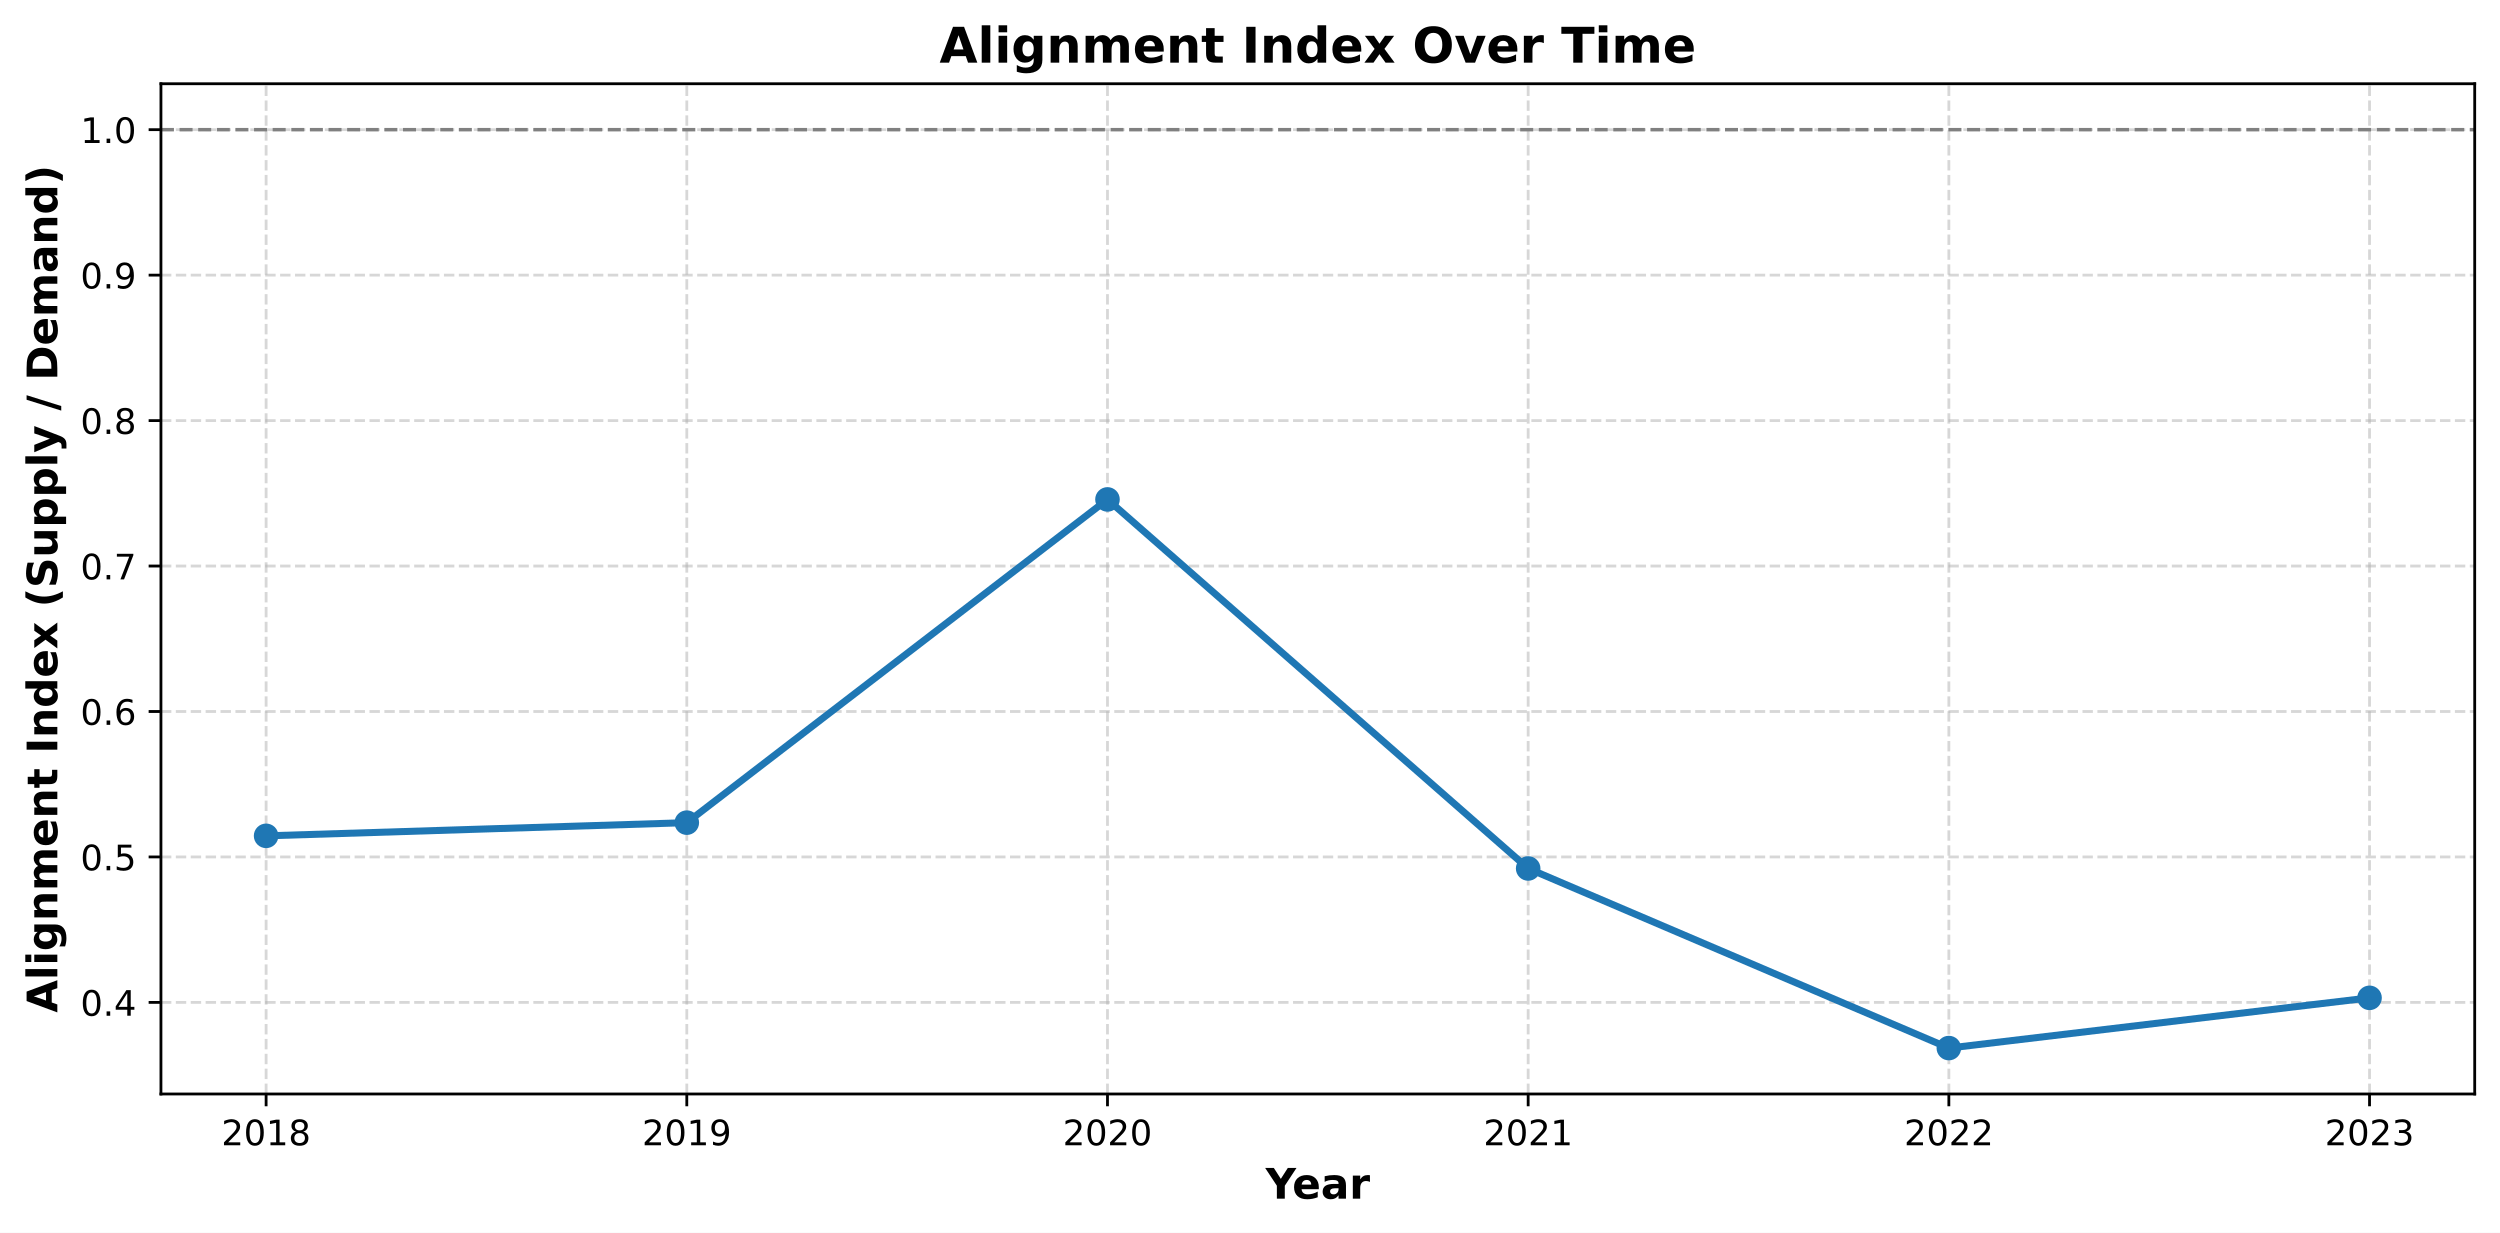
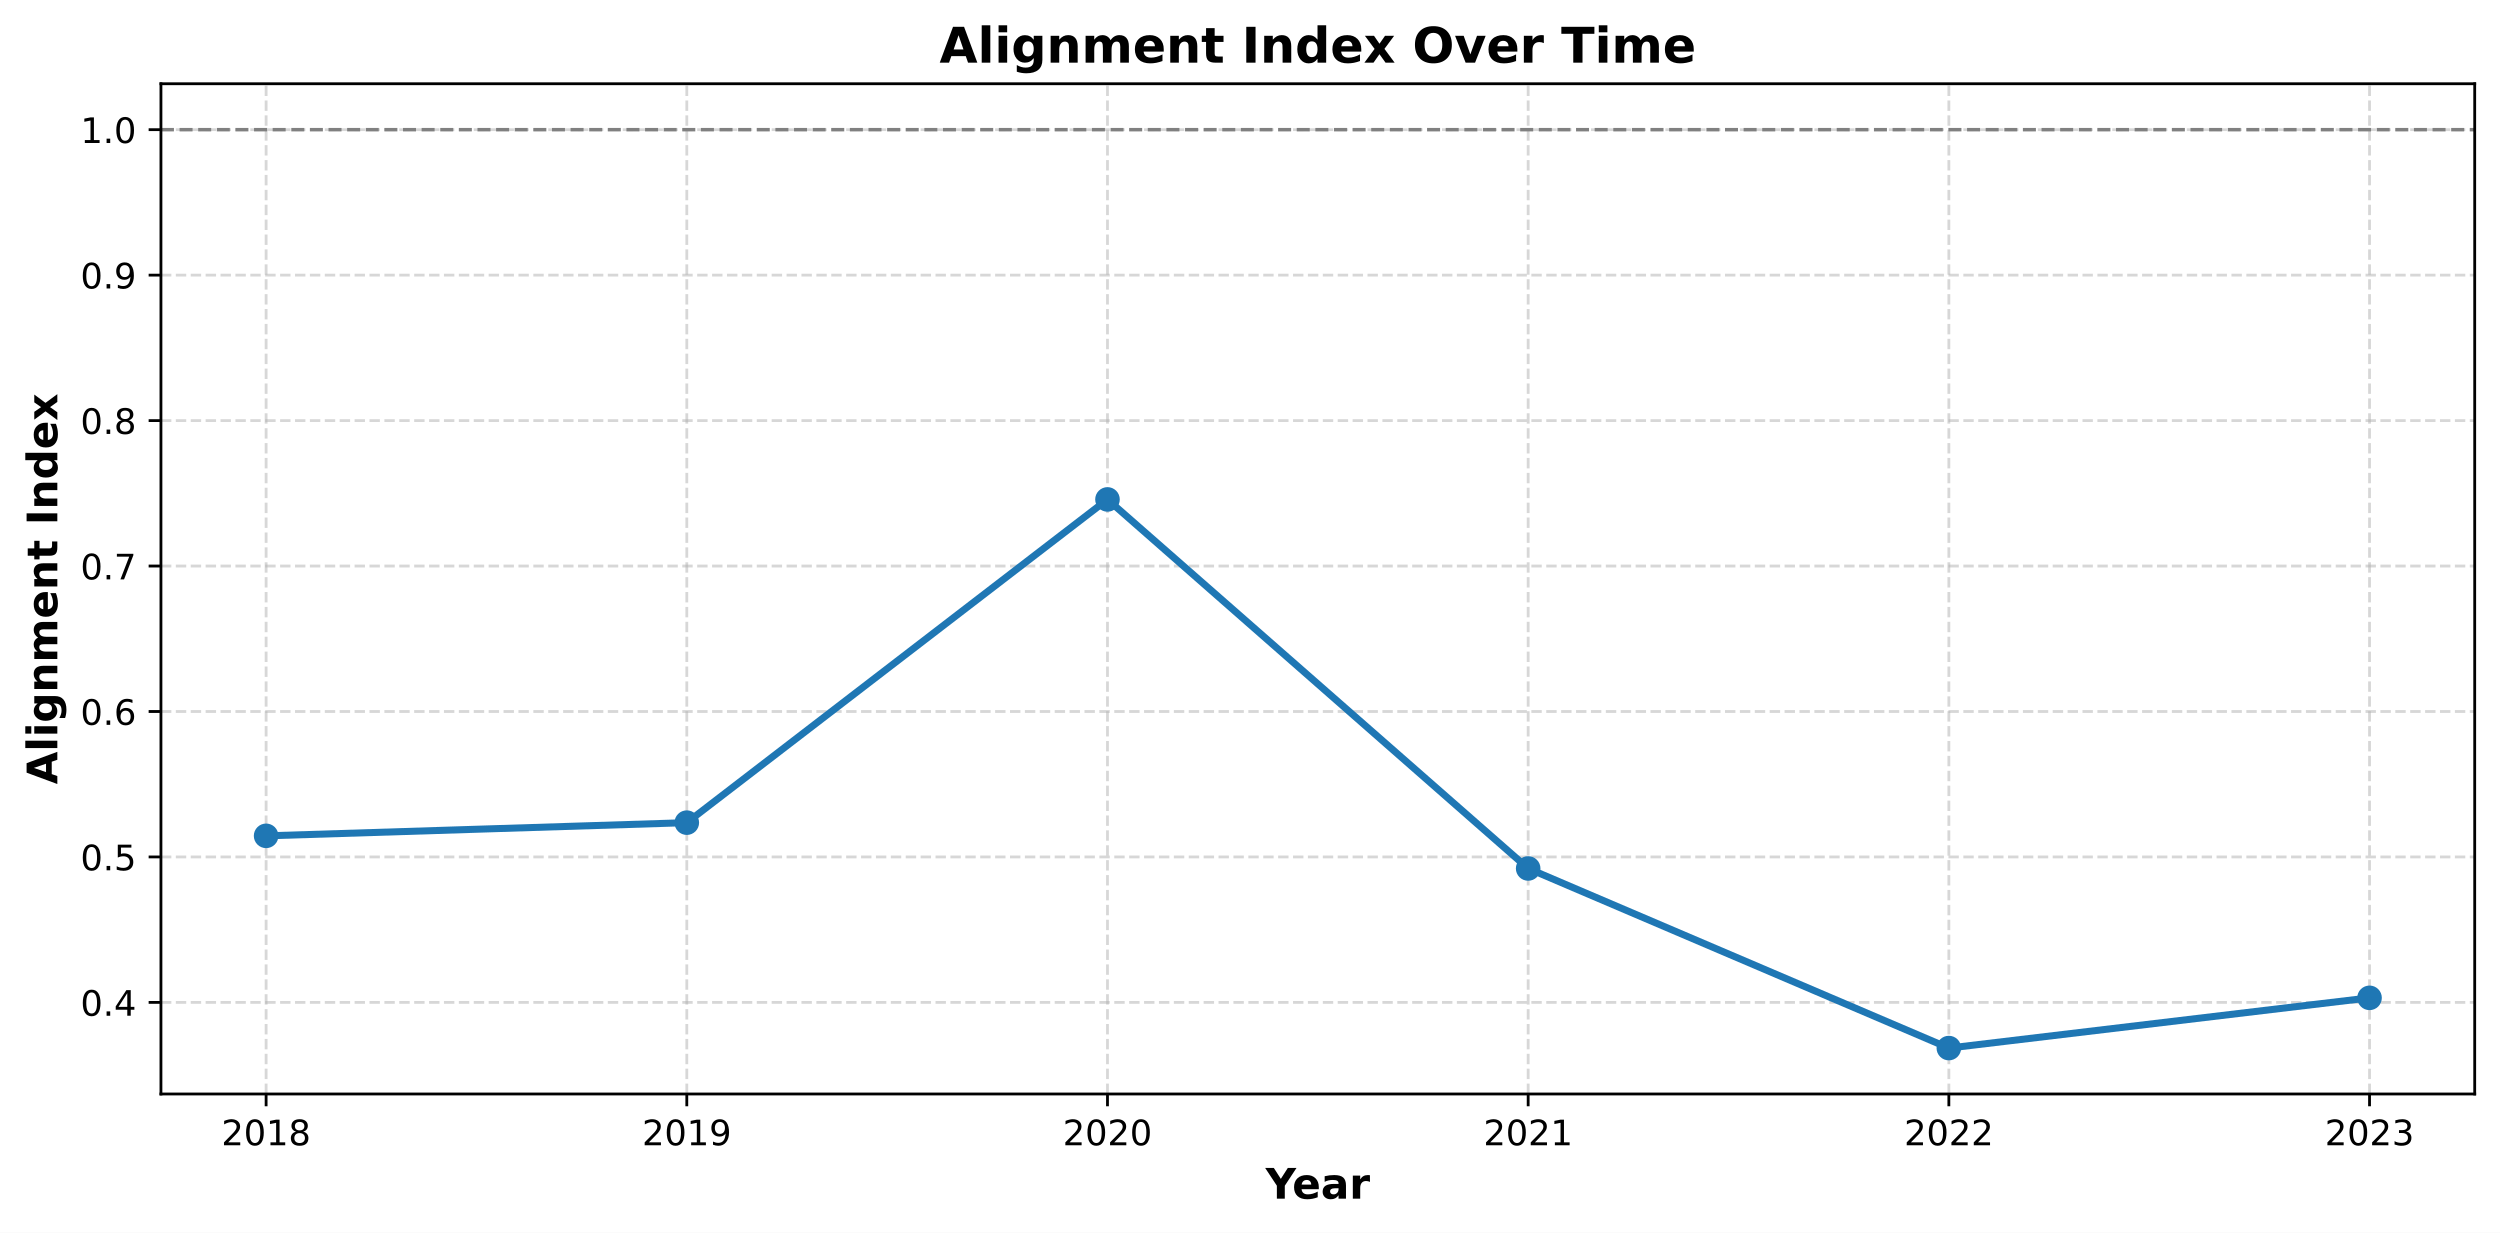
<svg xmlns="http://www.w3.org/2000/svg" xmlns:xlink="http://www.w3.org/1999/xlink" width="711.611pt" height="350.89pt" viewBox="0 0 711.611 350.89" version="1.1">
  <defs>
    <style type="text/css">*{stroke-linejoin: round; stroke-linecap: butt}</style>
  </defs>
  <g id="figure_1">
    <g id="patch_1">
      <path d="M 0 350.89  L 711.611 350.89  L 711.611 0  L 0 0  z " style="fill: #ffffff" />
    </g>
    <g id="axes_1">
      <g id="patch_2">
        <path d="M 45.811 311.398  L 704.411 311.398  L 704.411 23.838  L 45.811 23.838  z " style="fill: #ffffff" />
      </g>
      <g id="matplotlib.axis_1">
        <g id="xtick_1">
          <g id="line2d_1">
-             <path d="M 75.747 311.398  L 75.747 23.838  " clip-path="url(#pf11c64e2da)" style="fill: none; stroke-dasharray: 2.96,1.28; stroke-dashoffset: 0; stroke: #b0b0b0; stroke-opacity: 0.5; stroke-width: 0.8" />
+             <path d="M 75.747 311.398  L 75.747 23.838  " clip-path="url(#pbcff54be05)" style="fill: none; stroke-dasharray: 2.96,1.28; stroke-dashoffset: 0; stroke: #b0b0b0; stroke-opacity: 0.5; stroke-width: 0.8" />
          </g>
          <g id="line2d_2">
            <defs>
-               <path id="m9fceb827cd" d="M 0 0  L 0 3.5  " style="stroke: #000000; stroke-width: 0.8" />
+               <path id="m1137e3f68f" d="M 0 0  L 0 3.5  " style="stroke: #000000; stroke-width: 0.8" />
            </defs>
            <g>
-               <use xlink:href="#m9fceb827cd" x="75.747" y="311.398" style="stroke: #000000; stroke-width: 0.8" />
+               <use xlink:href="#m1137e3f68f" x="75.747" y="311.398" style="stroke: #000000; stroke-width: 0.8" />
            </g>
          </g>
          <g id="text_1">
            <g transform="translate(63.02199 325.9962) scale(0.1 -0.1)">
              <defs>
                <path id="DejaVuSans-32" d="M 1228 531  L 3431 531  L 3431 0  L 469 0  L 469 531  Q 828 903 1448 1529  Q 2069 2156 2228 2338  Q 2531 2678 2651 2914  Q 2772 3150 2772 3378  Q 2772 3750 2511 3984  Q 2250 4219 1831 4219  Q 1534 4219 1204 4116  Q 875 4013 500 3803  L 500 4441  Q 881 4594 1212 4672  Q 1544 4750 1819 4750  Q 2544 4750 2975 4387  Q 3406 4025 3406 3419  Q 3406 3131 3298 2873  Q 3191 2616 2906 2266  Q 2828 2175 2409 1742  Q 1991 1309 1228 531  z " transform="scale(0.015625)" />
                <path id="DejaVuSans-30" d="M 2034 4250  Q 1547 4250 1301 3770  Q 1056 3291 1056 2328  Q 1056 1369 1301 889  Q 1547 409 2034 409  Q 2525 409 2770 889  Q 3016 1369 3016 2328  Q 3016 3291 2770 3770  Q 2525 4250 2034 4250  z M 2034 4750  Q 2819 4750 3233 4129  Q 3647 3509 3647 2328  Q 3647 1150 3233 529  Q 2819 -91 2034 -91  Q 1250 -91 836 529  Q 422 1150 422 2328  Q 422 3509 836 4129  Q 1250 4750 2034 4750  z " transform="scale(0.015625)" />
                <path id="DejaVuSans-31" d="M 794 531  L 1825 531  L 1825 4091  L 703 3866  L 703 4441  L 1819 4666  L 2450 4666  L 2450 531  L 3481 531  L 3481 0  L 794 0  L 794 531  z " transform="scale(0.015625)" />
                <path id="DejaVuSans-38" d="M 2034 2216  Q 1584 2216 1326 1975  Q 1069 1734 1069 1313  Q 1069 891 1326 650  Q 1584 409 2034 409  Q 2484 409 2743 651  Q 3003 894 3003 1313  Q 3003 1734 2745 1975  Q 2488 2216 2034 2216  z M 1403 2484  Q 997 2584 770 2862  Q 544 3141 544 3541  Q 544 4100 942 4425  Q 1341 4750 2034 4750  Q 2731 4750 3128 4425  Q 3525 4100 3525 3541  Q 3525 3141 3298 2862  Q 3072 2584 2669 2484  Q 3125 2378 3379 2068  Q 3634 1759 3634 1313  Q 3634 634 3220 271  Q 2806 -91 2034 -91  Q 1263 -91 848 271  Q 434 634 434 1313  Q 434 1759 690 2068  Q 947 2378 1403 2484  z M 1172 3481  Q 1172 3119 1398 2916  Q 1625 2713 2034 2713  Q 2441 2713 2670 2916  Q 2900 3119 2900 3481  Q 2900 3844 2670 4047  Q 2441 4250 2034 4250  Q 1625 4250 1398 4047  Q 1172 3844 1172 3481  z " transform="scale(0.015625)" />
              </defs>
              <use xlink:href="#DejaVuSans-32" />
              <use xlink:href="#DejaVuSans-30" transform="translate(63.62305 0)" />
              <use xlink:href="#DejaVuSans-31" transform="translate(127.2461 0)" />
              <use xlink:href="#DejaVuSans-38" transform="translate(190.8691 0)" />
            </g>
          </g>
        </g>
        <g id="xtick_2">
          <g id="line2d_3">
-             <path d="M 195.492 311.398  L 195.492 23.838  " clip-path="url(#pf11c64e2da)" style="fill: none; stroke-dasharray: 2.96,1.28; stroke-dashoffset: 0; stroke: #b0b0b0; stroke-opacity: 0.5; stroke-width: 0.8" />
+             <path d="M 195.492 311.398  L 195.492 23.838  " clip-path="url(#pbcff54be05)" style="fill: none; stroke-dasharray: 2.96,1.28; stroke-dashoffset: 0; stroke: #b0b0b0; stroke-opacity: 0.5; stroke-width: 0.8" />
          </g>
          <g id="line2d_4">
            <g>
-               <use xlink:href="#m9fceb827cd" x="195.492" y="311.398" style="stroke: #000000; stroke-width: 0.8" />
+               <use xlink:href="#m1137e3f68f" x="195.492" y="311.398" style="stroke: #000000; stroke-width: 0.8" />
            </g>
          </g>
          <g id="text_2">
            <g transform="translate(182.7674 325.9962) scale(0.1 -0.1)">
              <defs>
                <path id="DejaVuSans-39" d="M 703 97  L 703 672  Q 941 559 1184 500  Q 1428 441 1663 441  Q 2288 441 2617 861  Q 2947 1281 2994 2138  Q 2813 1869 2534 1725  Q 2256 1581 1919 1581  Q 1219 1581 811 2004  Q 403 2428 403 3163  Q 403 3881 828 4315  Q 1253 4750 1959 4750  Q 2769 4750 3195 4129  Q 3622 3509 3622 2328  Q 3622 1225 3098 567  Q 2575 -91 1691 -91  Q 1453 -91 1209 -44  Q 966 3 703 97  z M 1959 2075  Q 2384 2075 2632 2365  Q 2881 2656 2881 3163  Q 2881 3666 2632 3958  Q 2384 4250 1959 4250  Q 1534 4250 1286 3958  Q 1038 3666 1038 3163  Q 1038 2656 1286 2365  Q 1534 2075 1959 2075  z " transform="scale(0.015625)" />
              </defs>
              <use xlink:href="#DejaVuSans-32" />
              <use xlink:href="#DejaVuSans-30" transform="translate(63.62305 0)" />
              <use xlink:href="#DejaVuSans-31" transform="translate(127.2461 0)" />
              <use xlink:href="#DejaVuSans-39" transform="translate(190.8691 0)" />
            </g>
          </g>
        </g>
        <g id="xtick_3">
          <g id="line2d_5">
-             <path d="M 315.238 311.398  L 315.238 23.838  " clip-path="url(#pf11c64e2da)" style="fill: none; stroke-dasharray: 2.96,1.28; stroke-dashoffset: 0; stroke: #b0b0b0; stroke-opacity: 0.5; stroke-width: 0.8" />
+             <path d="M 315.238 311.398  L 315.238 23.838  " clip-path="url(#pbcff54be05)" style="fill: none; stroke-dasharray: 2.96,1.28; stroke-dashoffset: 0; stroke: #b0b0b0; stroke-opacity: 0.5; stroke-width: 0.8" />
          </g>
          <g id="line2d_6">
            <g>
-               <use xlink:href="#m9fceb827cd" x="315.238" y="311.398" style="stroke: #000000; stroke-width: 0.8" />
+               <use xlink:href="#m1137e3f68f" x="315.238" y="311.398" style="stroke: #000000; stroke-width: 0.8" />
            </g>
          </g>
          <g id="text_3">
            <g transform="translate(302.5129 325.9962) scale(0.1 -0.1)">
              <use xlink:href="#DejaVuSans-32" />
              <use xlink:href="#DejaVuSans-30" transform="translate(63.62305 0)" />
              <use xlink:href="#DejaVuSans-32" transform="translate(127.2461 0)" />
              <use xlink:href="#DejaVuSans-30" transform="translate(190.8691 0)" />
            </g>
          </g>
        </g>
        <g id="xtick_4">
          <g id="line2d_7">
-             <path d="M 434.983 311.398  L 434.983 23.838  " clip-path="url(#pf11c64e2da)" style="fill: none; stroke-dasharray: 2.96,1.28; stroke-dashoffset: 0; stroke: #b0b0b0; stroke-opacity: 0.5; stroke-width: 0.8" />
+             <path d="M 434.983 311.398  L 434.983 23.838  " clip-path="url(#pbcff54be05)" style="fill: none; stroke-dasharray: 2.96,1.28; stroke-dashoffset: 0; stroke: #b0b0b0; stroke-opacity: 0.5; stroke-width: 0.8" />
          </g>
          <g id="line2d_8">
            <g>
-               <use xlink:href="#m9fceb827cd" x="434.983" y="311.398" style="stroke: #000000; stroke-width: 0.8" />
+               <use xlink:href="#m1137e3f68f" x="434.983" y="311.398" style="stroke: #000000; stroke-width: 0.8" />
            </g>
          </g>
          <g id="text_4">
            <g transform="translate(422.2584 325.9962) scale(0.1 -0.1)">
              <use xlink:href="#DejaVuSans-32" />
              <use xlink:href="#DejaVuSans-30" transform="translate(63.62305 0)" />
              <use xlink:href="#DejaVuSans-32" transform="translate(127.2461 0)" />
              <use xlink:href="#DejaVuSans-31" transform="translate(190.8691 0)" />
            </g>
          </g>
        </g>
        <g id="xtick_5">
          <g id="line2d_9">
-             <path d="M 554.729 311.398  L 554.729 23.838  " clip-path="url(#pf11c64e2da)" style="fill: none; stroke-dasharray: 2.96,1.28; stroke-dashoffset: 0; stroke: #b0b0b0; stroke-opacity: 0.5; stroke-width: 0.8" />
+             <path d="M 554.729 311.398  L 554.729 23.838  " clip-path="url(#pbcff54be05)" style="fill: none; stroke-dasharray: 2.96,1.28; stroke-dashoffset: 0; stroke: #b0b0b0; stroke-opacity: 0.5; stroke-width: 0.8" />
          </g>
          <g id="line2d_10">
            <g>
-               <use xlink:href="#m9fceb827cd" x="554.729" y="311.398" style="stroke: #000000; stroke-width: 0.8" />
+               <use xlink:href="#m1137e3f68f" x="554.729" y="311.398" style="stroke: #000000; stroke-width: 0.8" />
            </g>
          </g>
          <g id="text_5">
            <g transform="translate(542.0038 325.9962) scale(0.1 -0.1)">
              <use xlink:href="#DejaVuSans-32" />
              <use xlink:href="#DejaVuSans-30" transform="translate(63.62305 0)" />
              <use xlink:href="#DejaVuSans-32" transform="translate(127.2461 0)" />
              <use xlink:href="#DejaVuSans-32" transform="translate(190.8691 0)" />
            </g>
          </g>
        </g>
        <g id="xtick_6">
          <g id="line2d_11">
-             <path d="M 674.474 311.398  L 674.474 23.838  " clip-path="url(#pf11c64e2da)" style="fill: none; stroke-dasharray: 2.96,1.28; stroke-dashoffset: 0; stroke: #b0b0b0; stroke-opacity: 0.5; stroke-width: 0.8" />
+             <path d="M 674.474 311.398  L 674.474 23.838  " clip-path="url(#pbcff54be05)" style="fill: none; stroke-dasharray: 2.96,1.28; stroke-dashoffset: 0; stroke: #b0b0b0; stroke-opacity: 0.5; stroke-width: 0.8" />
          </g>
          <g id="line2d_12">
            <g>
-               <use xlink:href="#m9fceb827cd" x="674.474" y="311.398" style="stroke: #000000; stroke-width: 0.8" />
+               <use xlink:href="#m1137e3f68f" x="674.474" y="311.398" style="stroke: #000000; stroke-width: 0.8" />
            </g>
          </g>
          <g id="text_6">
            <g transform="translate(661.7493 325.9962) scale(0.1 -0.1)">
              <defs>
                <path id="DejaVuSans-33" d="M 2597 2516  Q 3050 2419 3304 2112  Q 3559 1806 3559 1356  Q 3559 666 3084 287  Q 2609 -91 1734 -91  Q 1441 -91 1130 -33  Q 819 25 488 141  L 488 750  Q 750 597 1062 519  Q 1375 441 1716 441  Q 2309 441 2620 675  Q 2931 909 2931 1356  Q 2931 1769 2642 2001  Q 2353 2234 1838 2234  L 1294 2234  L 1294 2753  L 1863 2753  Q 2328 2753 2575 2939  Q 2822 3125 2822 3475  Q 2822 3834 2567 4026  Q 2313 4219 1838 4219  Q 1578 4219 1281 4162  Q 984 4106 628 3988  L 628 4550  Q 988 4650 1302 4700  Q 1616 4750 1894 4750  Q 2613 4750 3031 4423  Q 3450 4097 3450 3541  Q 3450 3153 3228 2886  Q 3006 2619 2597 2516  z " transform="scale(0.015625)" />
              </defs>
              <use xlink:href="#DejaVuSans-32" />
              <use xlink:href="#DejaVuSans-30" transform="translate(63.62305 0)" />
              <use xlink:href="#DejaVuSans-32" transform="translate(127.2461 0)" />
              <use xlink:href="#DejaVuSans-33" transform="translate(190.8691 0)" />
            </g>
          </g>
        </g>
        <g id="text_7">
          <g transform="translate(360.2362 341.1941) scale(0.12 -0.12)">
            <defs>
              <path id="DejaVuSans-Bold-59" d="M -63 4666  L 1253 4666  L 2316 3003  L 3378 4666  L 4697 4666  L 2919 1966  L 2919 0  L 1716 0  L 1716 1966  L -63 4666  z " transform="scale(0.015625)" />
              <path id="DejaVuSans-Bold-65" d="M 4031 1759  L 4031 1441  L 1416 1441  Q 1456 1047 1700 850  Q 1944 653 2381 653  Q 2734 653 3104 758  Q 3475 863 3866 1075  L 3866 213  Q 3469 63 3072 -14  Q 2675 -91 2278 -91  Q 1328 -91 801 392  Q 275 875 275 1747  Q 275 2603 792 3093  Q 1309 3584 2216 3584  Q 3041 3584 3536 3087  Q 4031 2591 4031 1759  z M 2881 2131  Q 2881 2450 2695 2645  Q 2509 2841 2209 2841  Q 1884 2841 1681 2658  Q 1478 2475 1428 2131  L 2881 2131  z " transform="scale(0.015625)" />
              <path id="DejaVuSans-Bold-61" d="M 2106 1575  Q 1756 1575 1579 1456  Q 1403 1338 1403 1106  Q 1403 894 1545 773  Q 1688 653 1941 653  Q 2256 653 2472 879  Q 2688 1106 2688 1447  L 2688 1575  L 2106 1575  z M 3816 1997  L 3816 0  L 2688 0  L 2688 519  Q 2463 200 2181 54  Q 1900 -91 1497 -91  Q 953 -91 614 226  Q 275 544 275 1050  Q 275 1666 698 1953  Q 1122 2241 2028 2241  L 2688 2241  L 2688 2328  Q 2688 2594 2478 2717  Q 2269 2841 1825 2841  Q 1466 2841 1156 2769  Q 847 2697 581 2553  L 581 3406  Q 941 3494 1303 3539  Q 1666 3584 2028 3584  Q 2975 3584 3395 3211  Q 3816 2838 3816 1997  z " transform="scale(0.015625)" />
              <path id="DejaVuSans-Bold-72" d="M 3138 2547  Q 2991 2616 2845 2648  Q 2700 2681 2553 2681  Q 2122 2681 1889 2404  Q 1656 2128 1656 1613  L 1656 0  L 538 0  L 538 3500  L 1656 3500  L 1656 2925  Q 1872 3269 2151 3426  Q 2431 3584 2822 3584  Q 2878 3584 2943 3579  Q 3009 3575 3134 3559  L 3138 2547  z " transform="scale(0.015625)" />
            </defs>
            <use xlink:href="#DejaVuSans-Bold-59" />
            <use xlink:href="#DejaVuSans-Bold-65" transform="translate(63.28711 0)" />
            <use xlink:href="#DejaVuSans-Bold-61" transform="translate(131.1094 0)" />
            <use xlink:href="#DejaVuSans-Bold-72" transform="translate(198.5898 0)" />
          </g>
        </g>
      </g>
      <g id="matplotlib.axis_2">
        <g id="ytick_1">
          <g id="line2d_13">
-             <path d="M 45.811 285.33  L 704.411 285.33  " clip-path="url(#pf11c64e2da)" style="fill: none; stroke-dasharray: 2.96,1.28; stroke-dashoffset: 0; stroke: #b0b0b0; stroke-opacity: 0.5; stroke-width: 0.8" />
+             <path d="M 45.811 285.33  L 704.411 285.33  " clip-path="url(#pbcff54be05)" style="fill: none; stroke-dasharray: 2.96,1.28; stroke-dashoffset: 0; stroke: #b0b0b0; stroke-opacity: 0.5; stroke-width: 0.8" />
          </g>
          <g id="line2d_14">
            <defs>
-               <path id="m31e950cdfd" d="M 0 0  L -3.5 0  " style="stroke: #000000; stroke-width: 0.8" />
+               <path id="mfd9e634be0" d="M 0 0  L -3.5 0  " style="stroke: #000000; stroke-width: 0.8" />
            </defs>
            <g>
-               <use xlink:href="#m31e950cdfd" x="45.811" y="285.33" style="stroke: #000000; stroke-width: 0.8" />
+               <use xlink:href="#mfd9e634be0" x="45.811" y="285.33" style="stroke: #000000; stroke-width: 0.8" />
            </g>
          </g>
          <g id="text_8">
            <g transform="translate(22.9075 289.1297) scale(0.1 -0.1)">
              <defs>
                <path id="DejaVuSans-2e" d="M 684 794  L 1344 794  L 1344 0  L 684 0  L 684 794  z " transform="scale(0.015625)" />
                <path id="DejaVuSans-34" d="M 2419 4116  L 825 1625  L 2419 1625  L 2419 4116  z M 2253 4666  L 3047 4666  L 3047 1625  L 3713 1625  L 3713 1100  L 3047 1100  L 3047 0  L 2419 0  L 2419 1100  L 313 1100  L 313 1709  L 2253 4666  z " transform="scale(0.015625)" />
              </defs>
              <use xlink:href="#DejaVuSans-30" />
              <use xlink:href="#DejaVuSans-2e" transform="translate(63.62305 0)" />
              <use xlink:href="#DejaVuSans-34" transform="translate(95.41016 0)" />
            </g>
          </g>
        </g>
        <g id="ytick_2">
          <g id="line2d_15">
-             <path d="M 45.811 243.927  L 704.411 243.927  " clip-path="url(#pf11c64e2da)" style="fill: none; stroke-dasharray: 2.96,1.28; stroke-dashoffset: 0; stroke: #b0b0b0; stroke-opacity: 0.5; stroke-width: 0.8" />
+             <path d="M 45.811 243.927  L 704.411 243.927  " clip-path="url(#pbcff54be05)" style="fill: none; stroke-dasharray: 2.96,1.28; stroke-dashoffset: 0; stroke: #b0b0b0; stroke-opacity: 0.5; stroke-width: 0.8" />
          </g>
          <g id="line2d_16">
            <g>
-               <use xlink:href="#m31e950cdfd" x="45.811" y="243.927" style="stroke: #000000; stroke-width: 0.8" />
+               <use xlink:href="#mfd9e634be0" x="45.811" y="243.927" style="stroke: #000000; stroke-width: 0.8" />
            </g>
          </g>
          <g id="text_9">
            <g transform="translate(22.9075 247.7261) scale(0.1 -0.1)">
              <defs>
                <path id="DejaVuSans-35" d="M 691 4666  L 3169 4666  L 3169 4134  L 1269 4134  L 1269 2991  Q 1406 3038 1543 3061  Q 1681 3084 1819 3084  Q 2600 3084 3056 2656  Q 3513 2228 3513 1497  Q 3513 744 3044 326  Q 2575 -91 1722 -91  Q 1428 -91 1123 -41  Q 819 9 494 109  L 494 744  Q 775 591 1075 516  Q 1375 441 1709 441  Q 2250 441 2565 725  Q 2881 1009 2881 1497  Q 2881 1984 2565 2268  Q 2250 2553 1709 2553  Q 1456 2553 1204 2497  Q 953 2441 691 2322  L 691 4666  z " transform="scale(0.015625)" />
              </defs>
              <use xlink:href="#DejaVuSans-30" />
              <use xlink:href="#DejaVuSans-2e" transform="translate(63.62305 0)" />
              <use xlink:href="#DejaVuSans-35" transform="translate(95.41016 0)" />
            </g>
          </g>
        </g>
        <g id="ytick_3">
          <g id="line2d_17">
-             <path d="M 45.811 202.523  L 704.411 202.523  " clip-path="url(#pf11c64e2da)" style="fill: none; stroke-dasharray: 2.96,1.28; stroke-dashoffset: 0; stroke: #b0b0b0; stroke-opacity: 0.5; stroke-width: 0.8" />
+             <path d="M 45.811 202.523  L 704.411 202.523  " clip-path="url(#pbcff54be05)" style="fill: none; stroke-dasharray: 2.96,1.28; stroke-dashoffset: 0; stroke: #b0b0b0; stroke-opacity: 0.5; stroke-width: 0.8" />
          </g>
          <g id="line2d_18">
            <g>
-               <use xlink:href="#m31e950cdfd" x="45.811" y="202.523" style="stroke: #000000; stroke-width: 0.8" />
+               <use xlink:href="#mfd9e634be0" x="45.811" y="202.523" style="stroke: #000000; stroke-width: 0.8" />
            </g>
          </g>
          <g id="text_10">
            <g transform="translate(22.9075 206.3225) scale(0.1 -0.1)">
              <defs>
                <path id="DejaVuSans-36" d="M 2113 2584  Q 1688 2584 1439 2293  Q 1191 2003 1191 1497  Q 1191 994 1439 701  Q 1688 409 2113 409  Q 2538 409 2786 701  Q 3034 994 3034 1497  Q 3034 2003 2786 2293  Q 2538 2584 2113 2584  z M 3366 4563  L 3366 3988  Q 3128 4100 2886 4159  Q 2644 4219 2406 4219  Q 1781 4219 1451 3797  Q 1122 3375 1075 2522  Q 1259 2794 1537 2939  Q 1816 3084 2150 3084  Q 2853 3084 3261 2657  Q 3669 2231 3669 1497  Q 3669 778 3244 343  Q 2819 -91 2113 -91  Q 1303 -91 875 529  Q 447 1150 447 2328  Q 447 3434 972 4092  Q 1497 4750 2381 4750  Q 2619 4750 2861 4703  Q 3103 4656 3366 4563  z " transform="scale(0.015625)" />
              </defs>
              <use xlink:href="#DejaVuSans-30" />
              <use xlink:href="#DejaVuSans-2e" transform="translate(63.62305 0)" />
              <use xlink:href="#DejaVuSans-36" transform="translate(95.41016 0)" />
            </g>
          </g>
        </g>
        <g id="ytick_4">
          <g id="line2d_19">
-             <path d="M 45.811 161.12  L 704.411 161.12  " clip-path="url(#pf11c64e2da)" style="fill: none; stroke-dasharray: 2.96,1.28; stroke-dashoffset: 0; stroke: #b0b0b0; stroke-opacity: 0.5; stroke-width: 0.8" />
+             <path d="M 45.811 161.12  L 704.411 161.12  " clip-path="url(#pbcff54be05)" style="fill: none; stroke-dasharray: 2.96,1.28; stroke-dashoffset: 0; stroke: #b0b0b0; stroke-opacity: 0.5; stroke-width: 0.8" />
          </g>
          <g id="line2d_20">
            <g>
-               <use xlink:href="#m31e950cdfd" x="45.811" y="161.12" style="stroke: #000000; stroke-width: 0.8" />
+               <use xlink:href="#mfd9e634be0" x="45.811" y="161.12" style="stroke: #000000; stroke-width: 0.8" />
            </g>
          </g>
          <g id="text_11">
            <g transform="translate(22.9075 164.9188) scale(0.1 -0.1)">
              <defs>
                <path id="DejaVuSans-37" d="M 525 4666  L 3525 4666  L 3525 4397  L 1831 0  L 1172 0  L 2766 4134  L 525 4134  L 525 4666  z " transform="scale(0.015625)" />
              </defs>
              <use xlink:href="#DejaVuSans-30" />
              <use xlink:href="#DejaVuSans-2e" transform="translate(63.62305 0)" />
              <use xlink:href="#DejaVuSans-37" transform="translate(95.41016 0)" />
            </g>
          </g>
        </g>
        <g id="ytick_5">
          <g id="line2d_21">
-             <path d="M 45.811 119.716  L 704.411 119.716  " clip-path="url(#pf11c64e2da)" style="fill: none; stroke-dasharray: 2.96,1.28; stroke-dashoffset: 0; stroke: #b0b0b0; stroke-opacity: 0.5; stroke-width: 0.8" />
+             <path d="M 45.811 119.716  L 704.411 119.716  " clip-path="url(#pbcff54be05)" style="fill: none; stroke-dasharray: 2.96,1.28; stroke-dashoffset: 0; stroke: #b0b0b0; stroke-opacity: 0.5; stroke-width: 0.8" />
          </g>
          <g id="line2d_22">
            <g>
-               <use xlink:href="#m31e950cdfd" x="45.811" y="119.716" style="stroke: #000000; stroke-width: 0.8" />
+               <use xlink:href="#mfd9e634be0" x="45.811" y="119.716" style="stroke: #000000; stroke-width: 0.8" />
            </g>
          </g>
          <g id="text_12">
            <g transform="translate(22.9075 123.5152) scale(0.1 -0.1)">
              <use xlink:href="#DejaVuSans-30" />
              <use xlink:href="#DejaVuSans-2e" transform="translate(63.62305 0)" />
              <use xlink:href="#DejaVuSans-38" transform="translate(95.41016 0)" />
            </g>
          </g>
        </g>
        <g id="ytick_6">
          <g id="line2d_23">
-             <path d="M 45.811 78.312  L 704.411 78.312  " clip-path="url(#pf11c64e2da)" style="fill: none; stroke-dasharray: 2.96,1.28; stroke-dashoffset: 0; stroke: #b0b0b0; stroke-opacity: 0.5; stroke-width: 0.8" />
+             <path d="M 45.811 78.312  L 704.411 78.312  " clip-path="url(#pbcff54be05)" style="fill: none; stroke-dasharray: 2.96,1.28; stroke-dashoffset: 0; stroke: #b0b0b0; stroke-opacity: 0.5; stroke-width: 0.8" />
          </g>
          <g id="line2d_24">
            <g>
-               <use xlink:href="#m31e950cdfd" x="45.811" y="78.312" style="stroke: #000000; stroke-width: 0.8" />
+               <use xlink:href="#mfd9e634be0" x="45.811" y="78.312" style="stroke: #000000; stroke-width: 0.8" />
            </g>
          </g>
          <g id="text_13">
            <g transform="translate(22.9075 82.11157) scale(0.1 -0.1)">
              <use xlink:href="#DejaVuSans-30" />
              <use xlink:href="#DejaVuSans-2e" transform="translate(63.62305 0)" />
              <use xlink:href="#DejaVuSans-39" transform="translate(95.41016 0)" />
            </g>
          </g>
        </g>
        <g id="ytick_7">
          <g id="line2d_25">
-             <path d="M 45.811 36.909  L 704.411 36.909  " clip-path="url(#pf11c64e2da)" style="fill: none; stroke-dasharray: 2.96,1.28; stroke-dashoffset: 0; stroke: #b0b0b0; stroke-opacity: 0.5; stroke-width: 0.8" />
+             <path d="M 45.811 36.909  L 704.411 36.909  " clip-path="url(#pbcff54be05)" style="fill: none; stroke-dasharray: 2.96,1.28; stroke-dashoffset: 0; stroke: #b0b0b0; stroke-opacity: 0.5; stroke-width: 0.8" />
          </g>
          <g id="line2d_26">
            <g>
-               <use xlink:href="#m31e950cdfd" x="45.811" y="36.909" style="stroke: #000000; stroke-width: 0.8" />
+               <use xlink:href="#mfd9e634be0" x="45.811" y="36.909" style="stroke: #000000; stroke-width: 0.8" />
            </g>
          </g>
          <g id="text_14">
            <g transform="translate(22.9075 40.70794) scale(0.1 -0.1)">
              <use xlink:href="#DejaVuSans-31" />
              <use xlink:href="#DejaVuSans-2e" transform="translate(63.62305 0)" />
              <use xlink:href="#DejaVuSans-30" transform="translate(95.41016 0)" />
            </g>
          </g>
        </g>
        <g id="text_15">
-           <g transform="translate(16.31812 288.2384) rotate(-90) scale(0.12 -0.12)">
+           <g transform="translate(16.31812 223.2284) rotate(-90) scale(0.12 -0.12)">
            <defs>
              <path id="DejaVuSans-Bold-41" d="M 3419 850  L 1538 850  L 1241 0  L 31 0  L 1759 4666  L 3194 4666  L 4922 0  L 3713 0  L 3419 850  z M 1838 1716  L 3116 1716  L 2478 3572  L 1838 1716  z " transform="scale(0.015625)" />
              <path id="DejaVuSans-Bold-6c" d="M 538 4863  L 1656 4863  L 1656 0  L 538 0  L 538 4863  z " transform="scale(0.015625)" />
              <path id="DejaVuSans-Bold-69" d="M 538 3500  L 1656 3500  L 1656 0  L 538 0  L 538 3500  z M 538 4863  L 1656 4863  L 1656 3950  L 538 3950  L 538 4863  z " transform="scale(0.015625)" />
              <path id="DejaVuSans-Bold-67" d="M 2919 594  Q 2688 288 2409 144  Q 2131 0 1766 0  Q 1125 0 706 504  Q 288 1009 288 1791  Q 288 2575 706 3076  Q 1125 3578 1766 3578  Q 2131 3578 2409 3434  Q 2688 3291 2919 2981  L 2919 3500  L 4044 3500  L 4044 353  Q 4044 -491 3511 -936  Q 2978 -1381 1966 -1381  Q 1638 -1381 1331 -1331  Q 1025 -1281 716 -1178  L 716 -306  Q 1009 -475 1290 -558  Q 1572 -641 1856 -641  Q 2406 -641 2662 -400  Q 2919 -159 2919 353  L 2919 594  z M 2181 2772  Q 1834 2772 1640 2515  Q 1447 2259 1447 1791  Q 1447 1309 1634 1061  Q 1822 813 2181 813  Q 2531 813 2725 1069  Q 2919 1325 2919 1791  Q 2919 2259 2725 2515  Q 2531 2772 2181 2772  z " transform="scale(0.015625)" />
              <path id="DejaVuSans-Bold-6e" d="M 4056 2131  L 4056 0  L 2931 0  L 2931 347  L 2931 1631  Q 2931 2084 2911 2256  Q 2891 2428 2841 2509  Q 2775 2619 2662 2680  Q 2550 2741 2406 2741  Q 2056 2741 1856 2470  Q 1656 2200 1656 1722  L 1656 0  L 538 0  L 538 3500  L 1656 3500  L 1656 2988  Q 1909 3294 2193 3439  Q 2478 3584 2822 3584  Q 3428 3584 3742 3212  Q 4056 2841 4056 2131  z " transform="scale(0.015625)" />
              <path id="DejaVuSans-Bold-6d" d="M 3781 2919  Q 3994 3244 4286 3414  Q 4578 3584 4928 3584  Q 5531 3584 5847 3212  Q 6163 2841 6163 2131  L 6163 0  L 5038 0  L 5038 1825  Q 5041 1866 5042 1909  Q 5044 1953 5044 2034  Q 5044 2406 4934 2573  Q 4825 2741 4581 2741  Q 4263 2741 4089 2478  Q 3916 2216 3909 1719  L 3909 0  L 2784 0  L 2784 1825  Q 2784 2406 2684 2573  Q 2584 2741 2328 2741  Q 2006 2741 1831 2477  Q 1656 2213 1656 1722  L 1656 0  L 531 0  L 531 3500  L 1656 3500  L 1656 2988  Q 1863 3284 2130 3434  Q 2397 3584 2719 3584  Q 3081 3584 3359 3409  Q 3638 3234 3781 2919  z " transform="scale(0.015625)" />
              <path id="DejaVuSans-Bold-74" d="M 1759 4494  L 1759 3500  L 2913 3500  L 2913 2700  L 1759 2700  L 1759 1216  Q 1759 972 1856 886  Q 1953 800 2241 800  L 2816 800  L 2816 0  L 1856 0  Q 1194 0 917 276  Q 641 553 641 1216  L 641 2700  L 84 2700  L 84 3500  L 641 3500  L 641 4494  L 1759 4494  z " transform="scale(0.015625)" />
              <path id="DejaVuSans-Bold-20" transform="scale(0.015625)" />
              <path id="DejaVuSans-Bold-49" d="M 588 4666  L 1791 4666  L 1791 0  L 588 0  L 588 4666  z " transform="scale(0.015625)" />
              <path id="DejaVuSans-Bold-64" d="M 2919 2988  L 2919 4863  L 4044 4863  L 4044 0  L 2919 0  L 2919 506  Q 2688 197 2409 53  Q 2131 -91 1766 -91  Q 1119 -91 703 423  Q 288 938 288 1747  Q 288 2556 703 3070  Q 1119 3584 1766 3584  Q 2128 3584 2408 3439  Q 2688 3294 2919 2988  z M 2181 722  Q 2541 722 2730 984  Q 2919 1247 2919 1747  Q 2919 2247 2730 2509  Q 2541 2772 2181 2772  Q 1825 2772 1636 2509  Q 1447 2247 1447 1747  Q 1447 1247 1636 984  Q 1825 722 2181 722  z " transform="scale(0.015625)" />
              <path id="DejaVuSans-Bold-78" d="M 1422 1791  L 159 3500  L 1344 3500  L 2059 2463  L 2784 3500  L 3969 3500  L 2706 1797  L 4031 0  L 2847 0  L 2059 1106  L 1281 0  L 97 0  L 1422 1791  z " transform="scale(0.015625)" />
-               <path id="DejaVuSans-Bold-28" d="M 2413 -844  L 1484 -844  Q 1006 -72 778 623  Q 550 1319 550 2003  Q 550 2688 779 3389  Q 1009 4091 1484 4856  L 2413 4856  Q 2013 4116 1813 3408  Q 1613 2700 1613 2009  Q 1613 1319 1811 609  Q 2009 -100 2413 -844  z " transform="scale(0.015625)" />
-               <path id="DejaVuSans-Bold-53" d="M 3834 4519  L 3834 3531  Q 3450 3703 3084 3790  Q 2719 3878 2394 3878  Q 1963 3878 1756 3759  Q 1550 3641 1550 3391  Q 1550 3203 1689 3098  Q 1828 2994 2194 2919  L 2706 2816  Q 3484 2659 3812 2340  Q 4141 2022 4141 1434  Q 4141 663 3683 286  Q 3225 -91 2284 -91  Q 1841 -91 1394 -6  Q 947 78 500 244  L 500 1259  Q 947 1022 1364 901  Q 1781 781 2169 781  Q 2563 781 2772 912  Q 2981 1044 2981 1288  Q 2981 1506 2839 1625  Q 2697 1744 2272 1838  L 1806 1941  Q 1106 2091 782 2419  Q 459 2747 459 3303  Q 459 4000 909 4375  Q 1359 4750 2203 4750  Q 2588 4750 2994 4692  Q 3400 4634 3834 4519  z " transform="scale(0.015625)" />
-               <path id="DejaVuSans-Bold-75" d="M 500 1363  L 500 3500  L 1625 3500  L 1625 3150  Q 1625 2866 1622 2436  Q 1619 2006 1619 1863  Q 1619 1441 1641 1255  Q 1663 1069 1716 984  Q 1784 875 1895 815  Q 2006 756 2150 756  Q 2500 756 2700 1025  Q 2900 1294 2900 1772  L 2900 3500  L 4019 3500  L 4019 0  L 2900 0  L 2900 506  Q 2647 200 2364 54  Q 2081 -91 1741 -91  Q 1134 -91 817 281  Q 500 653 500 1363  z " transform="scale(0.015625)" />
-               <path id="DejaVuSans-Bold-70" d="M 1656 506  L 1656 -1331  L 538 -1331  L 538 3500  L 1656 3500  L 1656 2988  Q 1888 3294 2169 3439  Q 2450 3584 2816 3584  Q 3463 3584 3878 3070  Q 4294 2556 4294 1747  Q 4294 938 3878 423  Q 3463 -91 2816 -91  Q 2450 -91 2169 54  Q 1888 200 1656 506  z M 2400 2772  Q 2041 2772 1848 2508  Q 1656 2244 1656 1747  Q 1656 1250 1848 986  Q 2041 722 2400 722  Q 2759 722 2948 984  Q 3138 1247 3138 1747  Q 3138 2247 2948 2509  Q 2759 2772 2400 2772  z " transform="scale(0.015625)" />
-               <path id="DejaVuSans-Bold-79" d="M 78 3500  L 1197 3500  L 2138 1125  L 2938 3500  L 4056 3500  L 2584 -331  Q 2363 -916 2067 -1148  Q 1772 -1381 1288 -1381  L 641 -1381  L 641 -647  L 991 -647  Q 1275 -647 1404 -556  Q 1534 -466 1606 -231  L 1638 -134  L 78 3500  z " transform="scale(0.015625)" />
-               <path id="DejaVuSans-Bold-2f" d="M 1644 4666  L 2338 4666  L 691 -594  L 0 -594  L 1644 4666  z " transform="scale(0.015625)" />
-               <path id="DejaVuSans-Bold-44" d="M 1791 3756  L 1791 909  L 2222 909  Q 2959 909 3348 1275  Q 3738 1641 3738 2338  Q 3738 3031 3350 3393  Q 2963 3756 2222 3756  L 1791 3756  z M 588 4666  L 1856 4666  Q 2919 4666 3439 4514  Q 3959 4363 4331 4000  Q 4659 3684 4818 3271  Q 4978 2859 4978 2338  Q 4978 1809 4818 1395  Q 4659 981 4331 666  Q 3956 303 3431 151  Q 2906 0 1856 0  L 588 0  L 588 4666  z " transform="scale(0.015625)" />
-               <path id="DejaVuSans-Bold-29" d="M 513 -844  Q 913 -100 1113 609  Q 1313 1319 1313 2009  Q 1313 2700 1113 3408  Q 913 4116 513 4856  L 1441 4856  Q 1916 4091 2145 3389  Q 2375 2688 2375 2003  Q 2375 1319 2147 623  Q 1919 -72 1441 -844  L 513 -844  z " transform="scale(0.015625)" />
            </defs>
            <use xlink:href="#DejaVuSans-Bold-41" />
            <use xlink:href="#DejaVuSans-Bold-6c" transform="translate(77.39258 0)" />
            <use xlink:href="#DejaVuSans-Bold-69" transform="translate(111.6699 0)" />
            <use xlink:href="#DejaVuSans-Bold-67" transform="translate(145.9473 0)" />
            <use xlink:href="#DejaVuSans-Bold-6e" transform="translate(217.5293 0)" />
            <use xlink:href="#DejaVuSans-Bold-6d" transform="translate(288.7207 0)" />
            <use xlink:href="#DejaVuSans-Bold-65" transform="translate(392.9199 0)" />
            <use xlink:href="#DejaVuSans-Bold-6e" transform="translate(460.7422 0)" />
            <use xlink:href="#DejaVuSans-Bold-74" transform="translate(531.9336 0)" />
            <use xlink:href="#DejaVuSans-Bold-20" transform="translate(579.7363 0)" />
            <use xlink:href="#DejaVuSans-Bold-49" transform="translate(614.5508 0)" />
            <use xlink:href="#DejaVuSans-Bold-6e" transform="translate(651.7578 0)" />
            <use xlink:href="#DejaVuSans-Bold-64" transform="translate(722.9492 0)" />
            <use xlink:href="#DejaVuSans-Bold-65" transform="translate(794.5312 0)" />
            <use xlink:href="#DejaVuSans-Bold-78" transform="translate(862.3535 0)" />
-             <use xlink:href="#DejaVuSans-Bold-20" transform="translate(926.8555 0)" />
-             <use xlink:href="#DejaVuSans-Bold-28" transform="translate(961.6699 0)" />
-             <use xlink:href="#DejaVuSans-Bold-53" transform="translate(1007.373 0)" />
-             <use xlink:href="#DejaVuSans-Bold-75" transform="translate(1079.395 0)" />
-             <use xlink:href="#DejaVuSans-Bold-70" transform="translate(1150.586 0)" />
-             <use xlink:href="#DejaVuSans-Bold-70" transform="translate(1222.168 0)" />
-             <use xlink:href="#DejaVuSans-Bold-6c" transform="translate(1293.75 0)" />
-             <use xlink:href="#DejaVuSans-Bold-79" transform="translate(1328.027 0)" />
-             <use xlink:href="#DejaVuSans-Bold-20" transform="translate(1393.213 0)" />
-             <use xlink:href="#DejaVuSans-Bold-2f" transform="translate(1428.027 0)" />
-             <use xlink:href="#DejaVuSans-Bold-20" transform="translate(1464.551 0)" />
-             <use xlink:href="#DejaVuSans-Bold-44" transform="translate(1499.365 0)" />
-             <use xlink:href="#DejaVuSans-Bold-65" transform="translate(1582.373 0)" />
-             <use xlink:href="#DejaVuSans-Bold-6d" transform="translate(1650.195 0)" />
-             <use xlink:href="#DejaVuSans-Bold-61" transform="translate(1754.395 0)" />
-             <use xlink:href="#DejaVuSans-Bold-6e" transform="translate(1821.875 0)" />
-             <use xlink:href="#DejaVuSans-Bold-64" transform="translate(1893.066 0)" />
-             <use xlink:href="#DejaVuSans-Bold-29" transform="translate(1964.648 0)" />
          </g>
        </g>
      </g>
      <g id="line2d_27">
-         <path d="M 75.747 237.917  L 195.492 234.164  L 315.238 142.16  L 434.983 247.205  L 554.729 298.327  L 674.474 284.031  " clip-path="url(#pf11c64e2da)" style="fill: none; stroke: #1f77b4; stroke-width: 2; stroke-linecap: square" />
+         <path d="M 75.747 237.917  L 195.492 234.164  L 315.238 142.16  L 434.983 247.205  L 554.729 298.327  L 674.474 284.031  " clip-path="url(#pbcff54be05)" style="fill: none; stroke: #1f77b4; stroke-width: 2; stroke-linecap: square" />
        <defs>
-           <path id="m9bb20034f8" d="M 0 3  C 0.796 3 1.559 2.684 2.121 2.121  C 2.684 1.559 3 0.796 3 0  C 3 -0.796 2.684 -1.559 2.121 -2.121  C 1.559 -2.684 0.796 -3 0 -3  C -0.796 -3 -1.559 -2.684 -2.121 -2.121  C -2.684 -1.559 -3 -0.796 -3 0  C -3 0.796 -2.684 1.559 -2.121 2.121  C -1.559 2.684 -0.796 3 0 3  z " style="stroke: #1f77b4" />
+           <path id="m38f536c7ea" d="M 0 3  C 0.796 3 1.559 2.684 2.121 2.121  C 2.684 1.559 3 0.796 3 0  C 3 -0.796 2.684 -1.559 2.121 -2.121  C 1.559 -2.684 0.796 -3 0 -3  C -0.796 -3 -1.559 -2.684 -2.121 -2.121  C -2.684 -1.559 -3 -0.796 -3 0  C -3 0.796 -2.684 1.559 -2.121 2.121  C -1.559 2.684 -0.796 3 0 3  z " style="stroke: #1f77b4" />
        </defs>
-         <g clip-path="url(#pf11c64e2da)">
-           <use xlink:href="#m9bb20034f8" x="75.747" y="237.917" style="fill: #1f77b4; stroke: #1f77b4" />
-           <use xlink:href="#m9bb20034f8" x="195.492" y="234.164" style="fill: #1f77b4; stroke: #1f77b4" />
-           <use xlink:href="#m9bb20034f8" x="315.238" y="142.16" style="fill: #1f77b4; stroke: #1f77b4" />
-           <use xlink:href="#m9bb20034f8" x="434.983" y="247.205" style="fill: #1f77b4; stroke: #1f77b4" />
-           <use xlink:href="#m9bb20034f8" x="554.729" y="298.327" style="fill: #1f77b4; stroke: #1f77b4" />
-           <use xlink:href="#m9bb20034f8" x="674.474" y="284.031" style="fill: #1f77b4; stroke: #1f77b4" />
+         <g clip-path="url(#pbcff54be05)">
+           <use xlink:href="#m38f536c7ea" x="75.747" y="237.917" style="fill: #1f77b4; stroke: #1f77b4" />
+           <use xlink:href="#m38f536c7ea" x="195.492" y="234.164" style="fill: #1f77b4; stroke: #1f77b4" />
+           <use xlink:href="#m38f536c7ea" x="315.238" y="142.16" style="fill: #1f77b4; stroke: #1f77b4" />
+           <use xlink:href="#m38f536c7ea" x="434.983" y="247.205" style="fill: #1f77b4; stroke: #1f77b4" />
+           <use xlink:href="#m38f536c7ea" x="554.729" y="298.327" style="fill: #1f77b4; stroke: #1f77b4" />
+           <use xlink:href="#m38f536c7ea" x="674.474" y="284.031" style="fill: #1f77b4; stroke: #1f77b4" />
        </g>
      </g>
      <g id="line2d_28">
-         <path d="M 45.811 36.909  L 704.411 36.909  " clip-path="url(#pf11c64e2da)" style="fill: none; stroke-dasharray: 3.7,1.6; stroke-dashoffset: 0; stroke: #808080" />
+         <path d="M 45.811 36.909  L 704.411 36.909  " clip-path="url(#pbcff54be05)" style="fill: none; stroke-dasharray: 3.7,1.6; stroke-dashoffset: 0; stroke: #808080" />
      </g>
      <g id="patch_3">
        <path d="M 45.811 311.398  L 45.811 23.838  " style="fill: none; stroke: #000000; stroke-width: 0.8; stroke-linejoin: miter; stroke-linecap: square" />
      </g>
      <g id="patch_4">
        <path d="M 704.411 311.398  L 704.411 23.838  " style="fill: none; stroke: #000000; stroke-width: 0.8; stroke-linejoin: miter; stroke-linecap: square" />
      </g>
      <g id="patch_5">
        <path d="M 45.811 311.398  L 704.411 311.398  " style="fill: none; stroke: #000000; stroke-width: 0.8; stroke-linejoin: miter; stroke-linecap: square" />
      </g>
      <g id="patch_6">
        <path d="M 45.811 23.838  L 704.411 23.838  " style="fill: none; stroke: #000000; stroke-width: 0.8; stroke-linejoin: miter; stroke-linecap: square" />
      </g>
      <g id="text_16">
        <g transform="translate(267.4266 17.83781) scale(0.14 -0.14)">
          <defs>
            <path id="DejaVuSans-Bold-4f" d="M 2719 3878  Q 2169 3878 1866 3472  Q 1563 3066 1563 2328  Q 1563 1594 1866 1187  Q 2169 781 2719 781  Q 3272 781 3575 1187  Q 3878 1594 3878 2328  Q 3878 3066 3575 3472  Q 3272 3878 2719 3878  z M 2719 4750  Q 3844 4750 4481 4106  Q 5119 3463 5119 2328  Q 5119 1197 4481 553  Q 3844 -91 2719 -91  Q 1597 -91 958 553  Q 319 1197 319 2328  Q 319 3463 958 4106  Q 1597 4750 2719 4750  z " transform="scale(0.015625)" />
            <path id="DejaVuSans-Bold-76" d="M 97 3500  L 1216 3500  L 2088 1081  L 2956 3500  L 4078 3500  L 2700 0  L 1472 0  L 97 3500  z " transform="scale(0.015625)" />
            <path id="DejaVuSans-Bold-54" d="M 31 4666  L 4331 4666  L 4331 3756  L 2784 3756  L 2784 0  L 1581 0  L 1581 3756  L 31 3756  L 31 4666  z " transform="scale(0.015625)" />
          </defs>
          <use xlink:href="#DejaVuSans-Bold-41" />
          <use xlink:href="#DejaVuSans-Bold-6c" transform="translate(77.39258 0)" />
          <use xlink:href="#DejaVuSans-Bold-69" transform="translate(111.6699 0)" />
          <use xlink:href="#DejaVuSans-Bold-67" transform="translate(145.9473 0)" />
          <use xlink:href="#DejaVuSans-Bold-6e" transform="translate(217.5293 0)" />
          <use xlink:href="#DejaVuSans-Bold-6d" transform="translate(288.7207 0)" />
          <use xlink:href="#DejaVuSans-Bold-65" transform="translate(392.9199 0)" />
          <use xlink:href="#DejaVuSans-Bold-6e" transform="translate(460.7422 0)" />
          <use xlink:href="#DejaVuSans-Bold-74" transform="translate(531.9336 0)" />
          <use xlink:href="#DejaVuSans-Bold-20" transform="translate(579.7363 0)" />
          <use xlink:href="#DejaVuSans-Bold-49" transform="translate(614.5508 0)" />
          <use xlink:href="#DejaVuSans-Bold-6e" transform="translate(651.7578 0)" />
          <use xlink:href="#DejaVuSans-Bold-64" transform="translate(722.9492 0)" />
          <use xlink:href="#DejaVuSans-Bold-65" transform="translate(794.5312 0)" />
          <use xlink:href="#DejaVuSans-Bold-78" transform="translate(862.3535 0)" />
          <use xlink:href="#DejaVuSans-Bold-20" transform="translate(926.8555 0)" />
          <use xlink:href="#DejaVuSans-Bold-4f" transform="translate(961.6699 0)" />
          <use xlink:href="#DejaVuSans-Bold-76" transform="translate(1046.68 0)" />
          <use xlink:href="#DejaVuSans-Bold-65" transform="translate(1111.865 0)" />
          <use xlink:href="#DejaVuSans-Bold-72" transform="translate(1179.688 0)" />
          <use xlink:href="#DejaVuSans-Bold-20" transform="translate(1229.004 0)" />
          <use xlink:href="#DejaVuSans-Bold-54" transform="translate(1263.818 0)" />
          <use xlink:href="#DejaVuSans-Bold-69" transform="translate(1332.031 0)" />
          <use xlink:href="#DejaVuSans-Bold-6d" transform="translate(1366.309 0)" />
          <use xlink:href="#DejaVuSans-Bold-65" transform="translate(1470.508 0)" />
        </g>
      </g>
    </g>
  </g>
  <defs>
-     <clipPath id="pf11c64e2da">
+     <clipPath id="pbcff54be05">
      <rect x="45.811" y="23.838" width="658.6" height="287.56" />
    </clipPath>
  </defs>
</svg>
